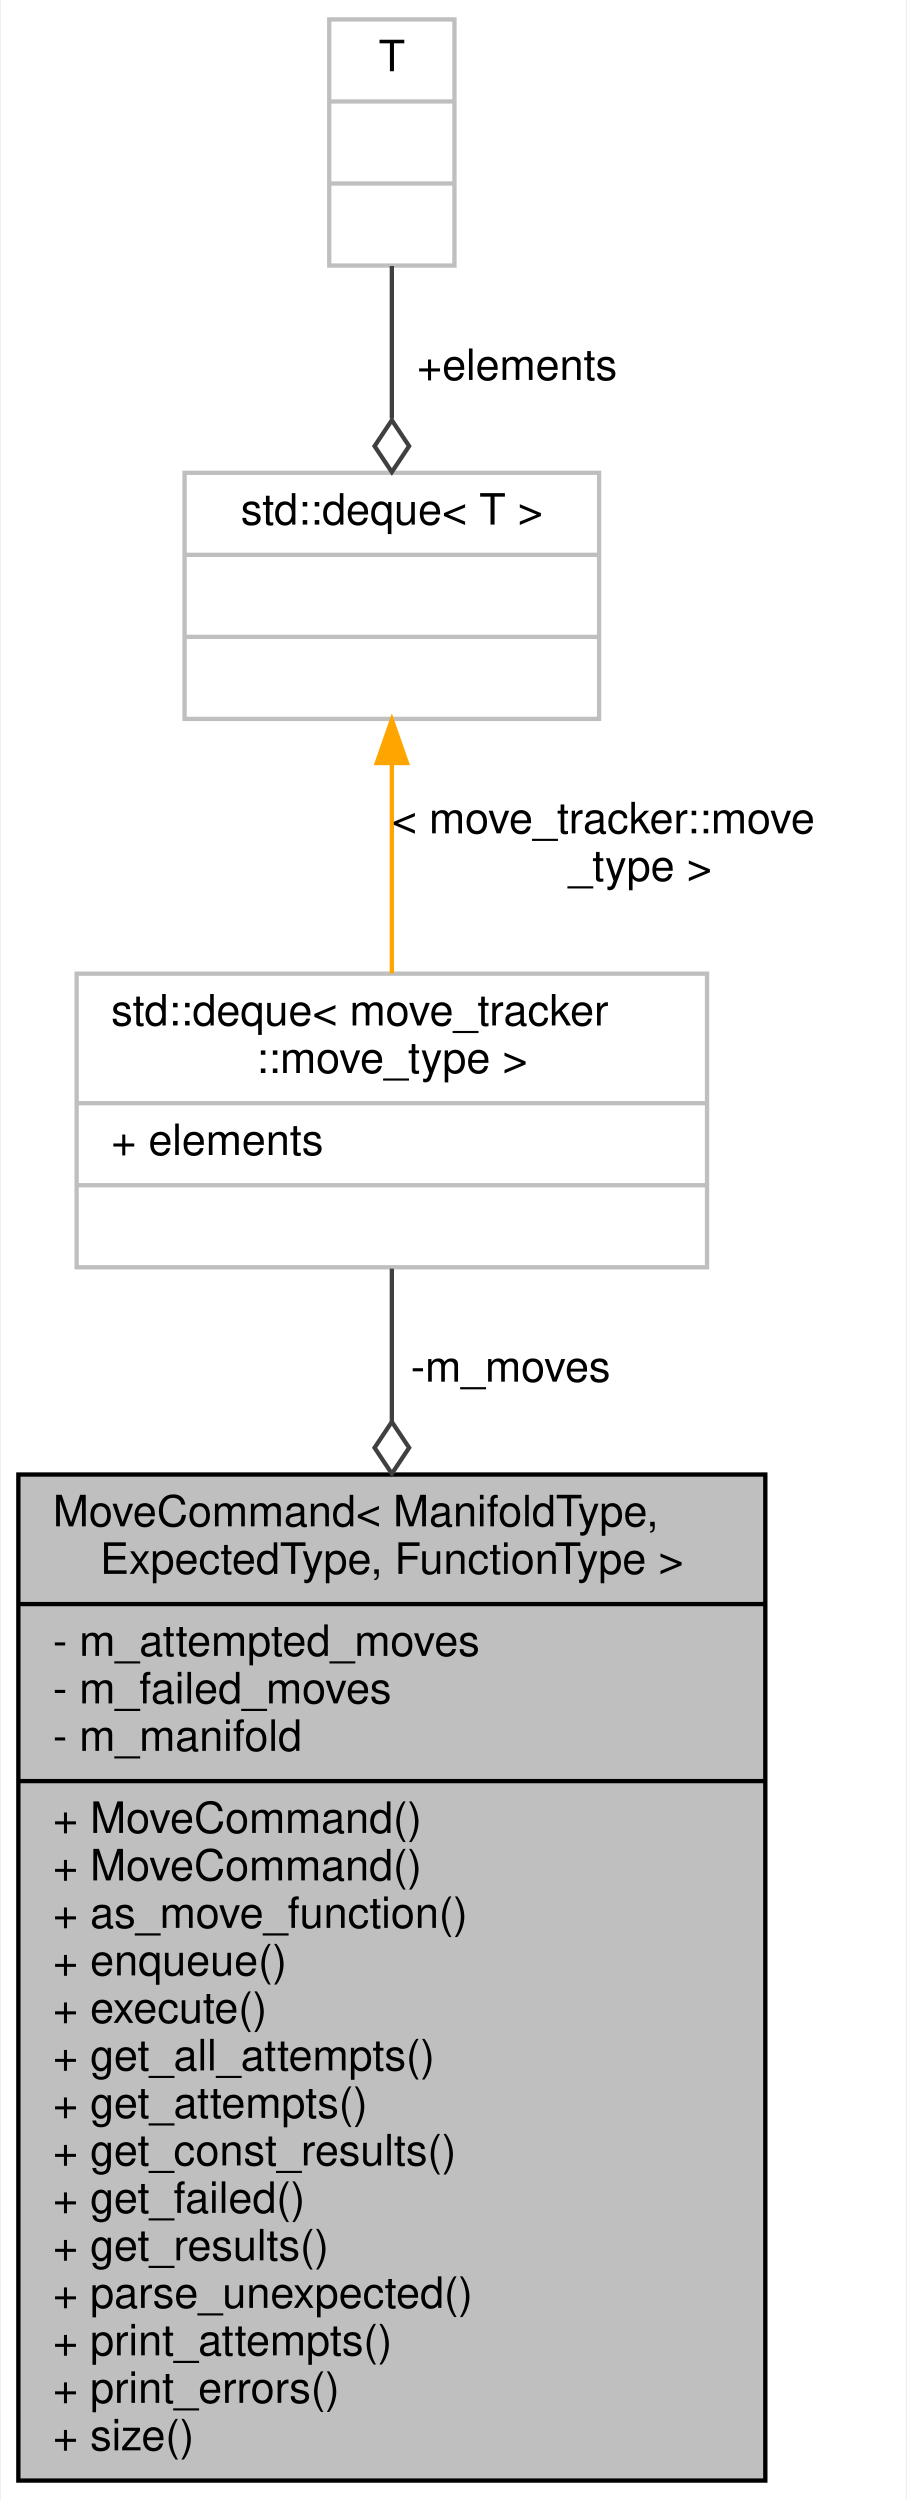
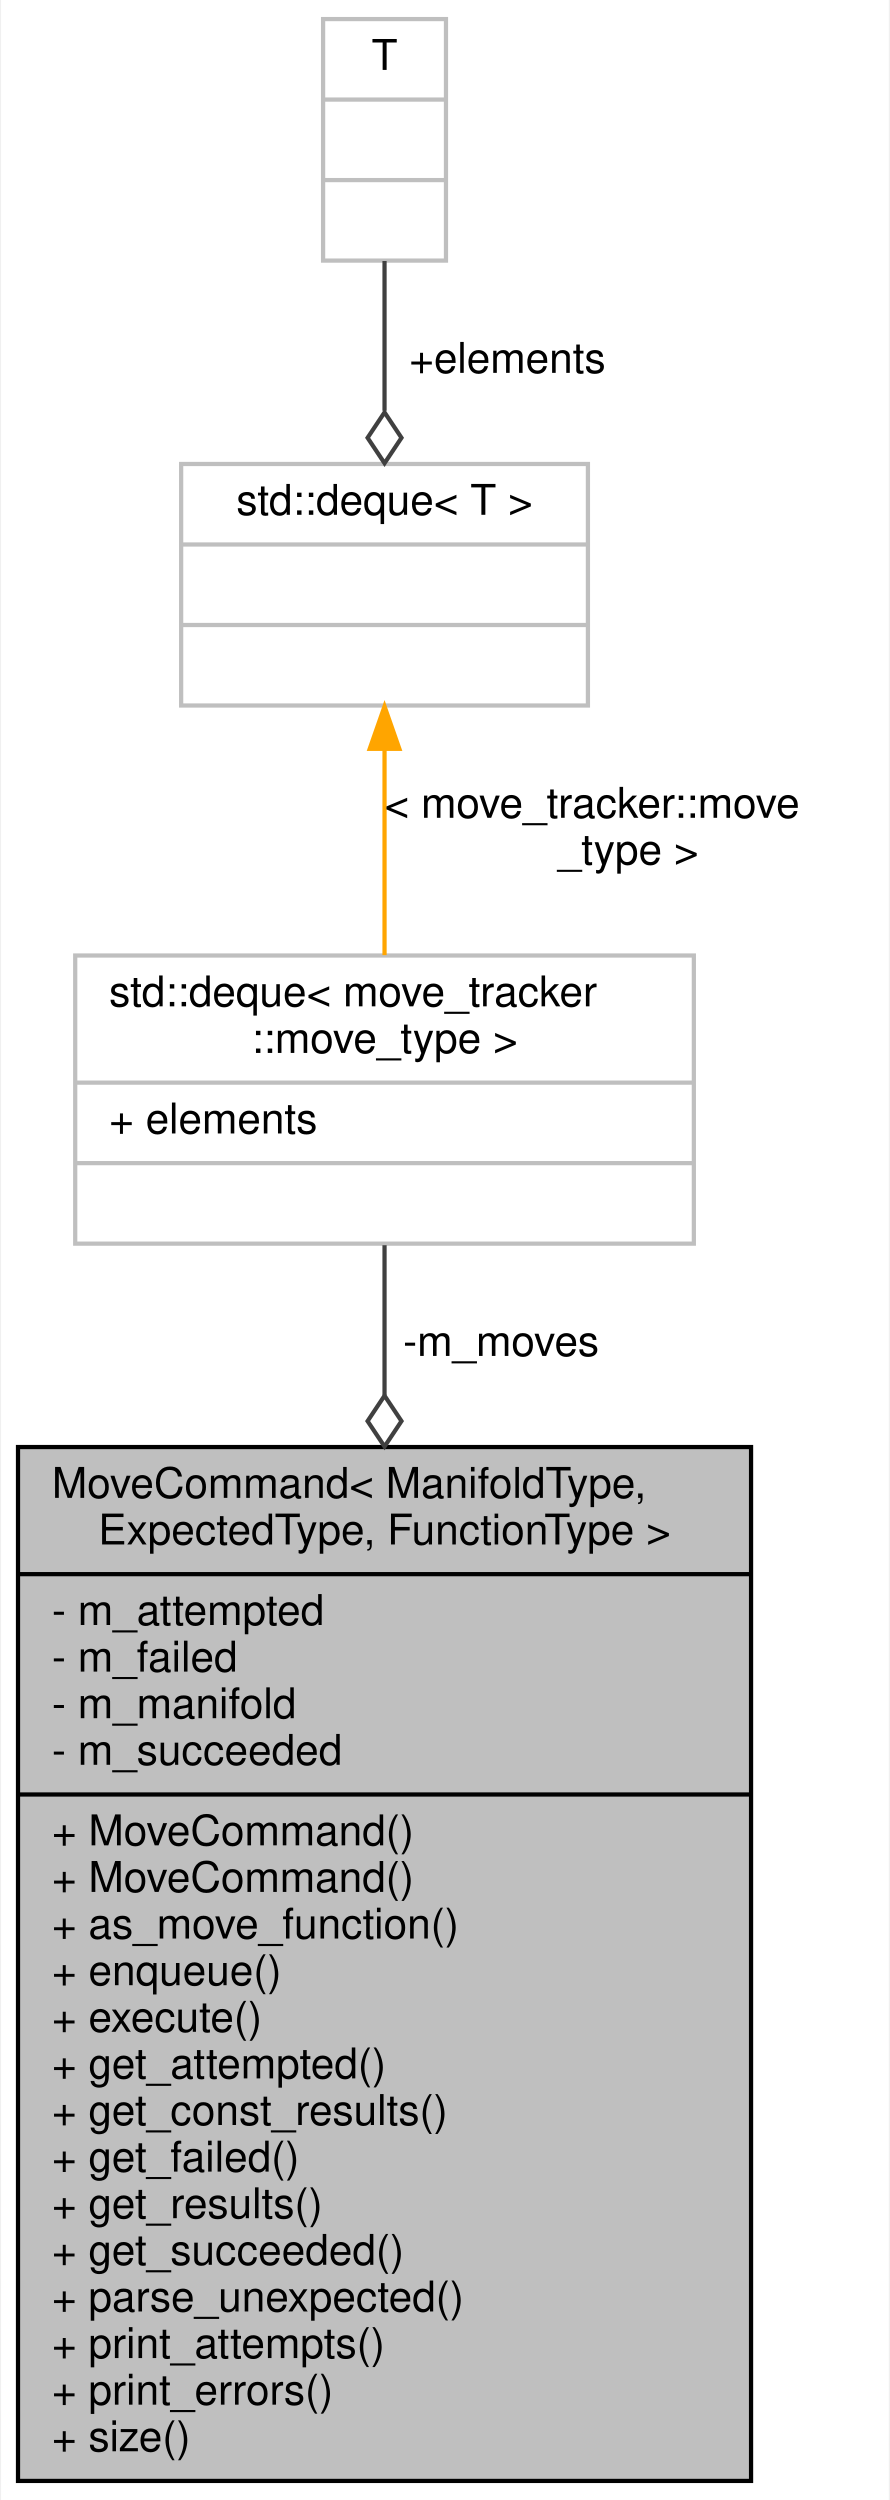
- <svg xmlns="http://www.w3.org/2000/svg" xmlns:xlink="http://www.w3.org/1999/xlink" width="210pt" height="579pt" viewBox="0.00 0.00 209.50 579.00">
-   <g id="graph0" class="graph" transform="scale(1 1) rotate(0) translate(4 575)">
-     <polygon fill="white" stroke="transparent" points="-4,4 -4,-575 205.5,-575 205.5,4 -4,4" />
+ <svg xmlns="http://www.w3.org/2000/svg" xmlns:xlink="http://www.w3.org/1999/xlink" width="210pt" height="590pt" viewBox="0.00 0.00 209.50 590.00">
+   <g id="graph0" class="graph" transform="scale(1 1) rotate(0) translate(4 586)">
+     <polygon fill="white" stroke="transparent" points="-4,4 -4,-586 205.5,-586 205.5,4 -4,4" />
    <g id="node1" class="node">
      <g id="a_node1">
        <a xlink:title=" ">
-           <polygon fill="#bfbfbf" stroke="black" points="0,-0.5 0,-233.5 173,-233.5 173,-0.5 0,-0.5" />
-           <text text-anchor="start" x="8" y="-221.5" font-family="Helvetica,sans-Serif" font-size="10.00">MoveCommand&lt; ManifoldType,</text>
-           <text text-anchor="middle" x="86.5" y="-210.5" font-family="Helvetica,sans-Serif" font-size="10.00"> ExpectedType, FunctionType &gt;</text>
-           <polyline fill="none" stroke="black" points="0,-203.5 173,-203.5 " />
-           <text text-anchor="start" x="8" y="-191.5" font-family="Helvetica,sans-Serif" font-size="10.00">- m_attempted_moves</text>
-           <text text-anchor="start" x="8" y="-180.5" font-family="Helvetica,sans-Serif" font-size="10.00">- m_failed_moves</text>
-           <text text-anchor="start" x="8" y="-169.5" font-family="Helvetica,sans-Serif" font-size="10.00">- m_manifold</text>
+           <polygon fill="#bfbfbf" stroke="black" points="0,-0.5 0,-244.5 173,-244.5 173,-0.5 0,-0.5" />
+           <text text-anchor="start" x="8" y="-232.5" font-family="Helvetica,sans-Serif" font-size="10.00">MoveCommand&lt; ManifoldType,</text>
+           <text text-anchor="middle" x="86.5" y="-221.5" font-family="Helvetica,sans-Serif" font-size="10.00"> ExpectedType, FunctionType &gt;</text>
+           <polyline fill="none" stroke="black" points="0,-214.5 173,-214.5 " />
+           <text text-anchor="start" x="8" y="-202.5" font-family="Helvetica,sans-Serif" font-size="10.00">- m_attempted</text>
+           <text text-anchor="start" x="8" y="-191.5" font-family="Helvetica,sans-Serif" font-size="10.00">- m_failed</text>
+           <text text-anchor="start" x="8" y="-180.5" font-family="Helvetica,sans-Serif" font-size="10.00">- m_manifold</text>
+           <text text-anchor="start" x="8" y="-169.5" font-family="Helvetica,sans-Serif" font-size="10.00">- m_succeeded</text>
          <polyline fill="none" stroke="black" points="0,-162.5 173,-162.5 " />
          <text text-anchor="start" x="8" y="-150.5" font-family="Helvetica,sans-Serif" font-size="10.00">+ MoveCommand()</text>
          <text text-anchor="start" x="8" y="-139.5" font-family="Helvetica,sans-Serif" font-size="10.00">+ MoveCommand()</text>
          <text text-anchor="start" x="8" y="-128.5" font-family="Helvetica,sans-Serif" font-size="10.00">+ as_move_function()</text>
          <text text-anchor="start" x="8" y="-117.5" font-family="Helvetica,sans-Serif" font-size="10.00">+ enqueue()</text>
          <text text-anchor="start" x="8" y="-106.5" font-family="Helvetica,sans-Serif" font-size="10.00">+ execute()</text>
-           <text text-anchor="start" x="8" y="-95.5" font-family="Helvetica,sans-Serif" font-size="10.00">+ get_all_attempts()</text>
-           <text text-anchor="start" x="8" y="-84.5" font-family="Helvetica,sans-Serif" font-size="10.00">+ get_attempts()</text>
-           <text text-anchor="start" x="8" y="-73.5" font-family="Helvetica,sans-Serif" font-size="10.00">+ get_const_results()</text>
-           <text text-anchor="start" x="8" y="-62.5" font-family="Helvetica,sans-Serif" font-size="10.00">+ get_failed()</text>
-           <text text-anchor="start" x="8" y="-51.5" font-family="Helvetica,sans-Serif" font-size="10.00">+ get_results()</text>
+           <text text-anchor="start" x="8" y="-95.5" font-family="Helvetica,sans-Serif" font-size="10.00">+ get_attempted()</text>
+           <text text-anchor="start" x="8" y="-84.5" font-family="Helvetica,sans-Serif" font-size="10.00">+ get_const_results()</text>
+           <text text-anchor="start" x="8" y="-73.5" font-family="Helvetica,sans-Serif" font-size="10.00">+ get_failed()</text>
+           <text text-anchor="start" x="8" y="-62.5" font-family="Helvetica,sans-Serif" font-size="10.00">+ get_results()</text>
+           <text text-anchor="start" x="8" y="-51.5" font-family="Helvetica,sans-Serif" font-size="10.00">+ get_succeeded()</text>
          <text text-anchor="start" x="8" y="-40.5" font-family="Helvetica,sans-Serif" font-size="10.00">+ parse_unexpected()</text>
          <text text-anchor="start" x="8" y="-29.5" font-family="Helvetica,sans-Serif" font-size="10.00">+ print_attempts()</text>
          <text text-anchor="start" x="8" y="-18.5" font-family="Helvetica,sans-Serif" font-size="10.00">+ print_errors()</text>
          <text text-anchor="start" x="8" y="-7.5" font-family="Helvetica,sans-Serif" font-size="10.00">+ size()</text>
        </a>
      </g>
    </g>
    <g id="node2" class="node">
      <g id="a_node2">
        <a xlink:title=" ">
-           <polygon fill="white" stroke="#bfbfbf" points="13.5,-281.5 13.5,-349.5 159.5,-349.5 159.5,-281.5 13.5,-281.5" />
-           <text text-anchor="start" x="21.5" y="-337.5" font-family="Helvetica,sans-Serif" font-size="10.00">std::deque&lt; move_tracker</text>
-           <text text-anchor="middle" x="86.5" y="-326.5" font-family="Helvetica,sans-Serif" font-size="10.00">::move_type &gt;</text>
-           <polyline fill="none" stroke="#bfbfbf" points="13.5,-319.5 159.5,-319.5 " />
-           <text text-anchor="start" x="21.5" y="-307.5" font-family="Helvetica,sans-Serif" font-size="10.00">+ elements</text>
-           <polyline fill="none" stroke="#bfbfbf" points="13.5,-300.5 159.5,-300.5 " />
-           <text text-anchor="middle" x="86.5" y="-288.5" font-family="Helvetica,sans-Serif" font-size="10.00"> </text>
+           <polygon fill="white" stroke="#bfbfbf" points="13.5,-292.5 13.5,-360.5 159.5,-360.5 159.5,-292.5 13.5,-292.5" />
+           <text text-anchor="start" x="21.5" y="-348.5" font-family="Helvetica,sans-Serif" font-size="10.00">std::deque&lt; move_tracker</text>
+           <text text-anchor="middle" x="86.5" y="-337.5" font-family="Helvetica,sans-Serif" font-size="10.00">::move_type &gt;</text>
+           <polyline fill="none" stroke="#bfbfbf" points="13.5,-330.5 159.5,-330.5 " />
+           <text text-anchor="start" x="21.5" y="-318.5" font-family="Helvetica,sans-Serif" font-size="10.00">+ elements</text>
+           <polyline fill="none" stroke="#bfbfbf" points="13.5,-311.5 159.5,-311.5 " />
+           <text text-anchor="middle" x="86.5" y="-299.5" font-family="Helvetica,sans-Serif" font-size="10.00"> </text>
        </a>
      </g>
    </g>
    <g id="edge1" class="edge">
-       <path fill="none" stroke="#404040" d="M86.5,-281.17C86.5,-270.77 86.5,-258.62 86.5,-245.72" />
-       <polygon fill="none" stroke="#404040" points="86.5,-245.7 82.5,-239.7 86.5,-233.7 90.5,-239.7 86.5,-245.7" />
-       <text text-anchor="middle" x="114" y="-255" font-family="Helvetica,sans-Serif" font-size="10.00"> -m_moves</text>
+       <path fill="none" stroke="#404040" d="M86.5,-292.14C86.5,-281.76 86.5,-269.62 86.5,-256.69" />
+       <polygon fill="none" stroke="#404040" points="86.5,-256.62 82.5,-250.62 86.5,-244.62 90.5,-250.62 86.5,-256.62" />
+       <text text-anchor="middle" x="114" y="-266" font-family="Helvetica,sans-Serif" font-size="10.00"> -m_moves</text>
    </g>
    <g id="node3" class="node">
      <g id="a_node3">
        <a xlink:title="STL class.">
-           <polygon fill="white" stroke="#bfbfbf" points="38.5,-408.5 38.5,-465.5 134.5,-465.5 134.5,-408.5 38.5,-408.5" />
-           <text text-anchor="middle" x="86.5" y="-453.5" font-family="Helvetica,sans-Serif" font-size="10.00">std::deque&lt; T &gt;</text>
-           <polyline fill="none" stroke="#bfbfbf" points="38.5,-446.5 134.5,-446.5 " />
-           <text text-anchor="middle" x="86.5" y="-434.5" font-family="Helvetica,sans-Serif" font-size="10.00"> </text>
-           <polyline fill="none" stroke="#bfbfbf" points="38.5,-427.5 134.5,-427.5 " />
-           <text text-anchor="middle" x="86.5" y="-415.5" font-family="Helvetica,sans-Serif" font-size="10.00"> </text>
+           <polygon fill="white" stroke="#bfbfbf" points="38.5,-419.5 38.5,-476.5 134.5,-476.5 134.5,-419.5 38.5,-419.5" />
+           <text text-anchor="middle" x="86.5" y="-464.5" font-family="Helvetica,sans-Serif" font-size="10.00">std::deque&lt; T &gt;</text>
+           <polyline fill="none" stroke="#bfbfbf" points="38.5,-457.5 134.5,-457.5 " />
+           <text text-anchor="middle" x="86.5" y="-445.5" font-family="Helvetica,sans-Serif" font-size="10.00"> </text>
+           <polyline fill="none" stroke="#bfbfbf" points="38.5,-438.5 134.5,-438.5 " />
+           <text text-anchor="middle" x="86.5" y="-426.5" font-family="Helvetica,sans-Serif" font-size="10.00"> </text>
        </a>
      </g>
    </g>
    <g id="edge2" class="edge">
-       <path fill="none" stroke="orange" d="M86.5,-397.95C86.5,-382.4 86.5,-364.58 86.5,-349.59" />
-       <polygon fill="orange" stroke="orange" points="83,-398.28 86.5,-408.28 90,-398.28 83,-398.28" />
-       <text text-anchor="start" x="86.5" y="-382" font-family="Helvetica,sans-Serif" font-size="10.00"> &lt; move_tracker::move</text>
-       <text text-anchor="middle" x="144" y="-371" font-family="Helvetica,sans-Serif" font-size="10.00">_type &gt;</text>
+       <path fill="none" stroke="orange" d="M86.5,-408.95C86.5,-393.4 86.5,-375.58 86.5,-360.59" />
+       <polygon fill="orange" stroke="orange" points="83,-409.28 86.5,-419.28 90,-409.28 83,-409.28" />
+       <text text-anchor="start" x="86.5" y="-393" font-family="Helvetica,sans-Serif" font-size="10.00"> &lt; move_tracker::move</text>
+       <text text-anchor="middle" x="144" y="-382" font-family="Helvetica,sans-Serif" font-size="10.00">_type &gt;</text>
    </g>
    <g id="node4" class="node">
      <g id="a_node4">
        <a xlink:title=" ">
-           <polygon fill="white" stroke="#bfbfbf" points="72,-513.5 72,-570.5 101,-570.5 101,-513.5 72,-513.5" />
-           <text text-anchor="middle" x="86.5" y="-558.5" font-family="Helvetica,sans-Serif" font-size="10.00">T</text>
-           <polyline fill="none" stroke="#bfbfbf" points="72,-551.5 101,-551.5 " />
-           <text text-anchor="middle" x="86.5" y="-539.5" font-family="Helvetica,sans-Serif" font-size="10.00"> </text>
-           <polyline fill="none" stroke="#bfbfbf" points="72,-532.5 101,-532.5 " />
-           <text text-anchor="middle" x="86.5" y="-520.5" font-family="Helvetica,sans-Serif" font-size="10.00"> </text>
+           <polygon fill="white" stroke="#bfbfbf" points="72,-524.5 72,-581.5 101,-581.5 101,-524.5 72,-524.5" />
+           <text text-anchor="middle" x="86.5" y="-569.5" font-family="Helvetica,sans-Serif" font-size="10.00">T</text>
+           <polyline fill="none" stroke="#bfbfbf" points="72,-562.5 101,-562.5 " />
+           <text text-anchor="middle" x="86.5" y="-550.5" font-family="Helvetica,sans-Serif" font-size="10.00"> </text>
+           <polyline fill="none" stroke="#bfbfbf" points="72,-543.5 101,-543.5 " />
+           <text text-anchor="middle" x="86.5" y="-531.5" font-family="Helvetica,sans-Serif" font-size="10.00"> </text>
        </a>
      </g>
    </g>
    <g id="edge3" class="edge">
-       <path fill="none" stroke="#404040" d="M86.5,-513.4C86.5,-502.55 86.5,-489.87 86.5,-478.05" />
-       <polygon fill="none" stroke="#404040" points="86.5,-477.68 82.5,-471.68 86.5,-465.68 90.5,-471.68 86.5,-477.68" />
-       <text text-anchor="middle" x="115.5" y="-487" font-family="Helvetica,sans-Serif" font-size="10.00"> +elements</text>
+       <path fill="none" stroke="#404040" d="M86.5,-524.4C86.5,-513.55 86.5,-500.87 86.5,-489.05" />
+       <polygon fill="none" stroke="#404040" points="86.5,-488.68 82.5,-482.68 86.5,-476.68 90.5,-482.68 86.5,-488.68" />
+       <text text-anchor="middle" x="115.5" y="-498" font-family="Helvetica,sans-Serif" font-size="10.00"> +elements</text>
    </g>
  </g>
</svg>
